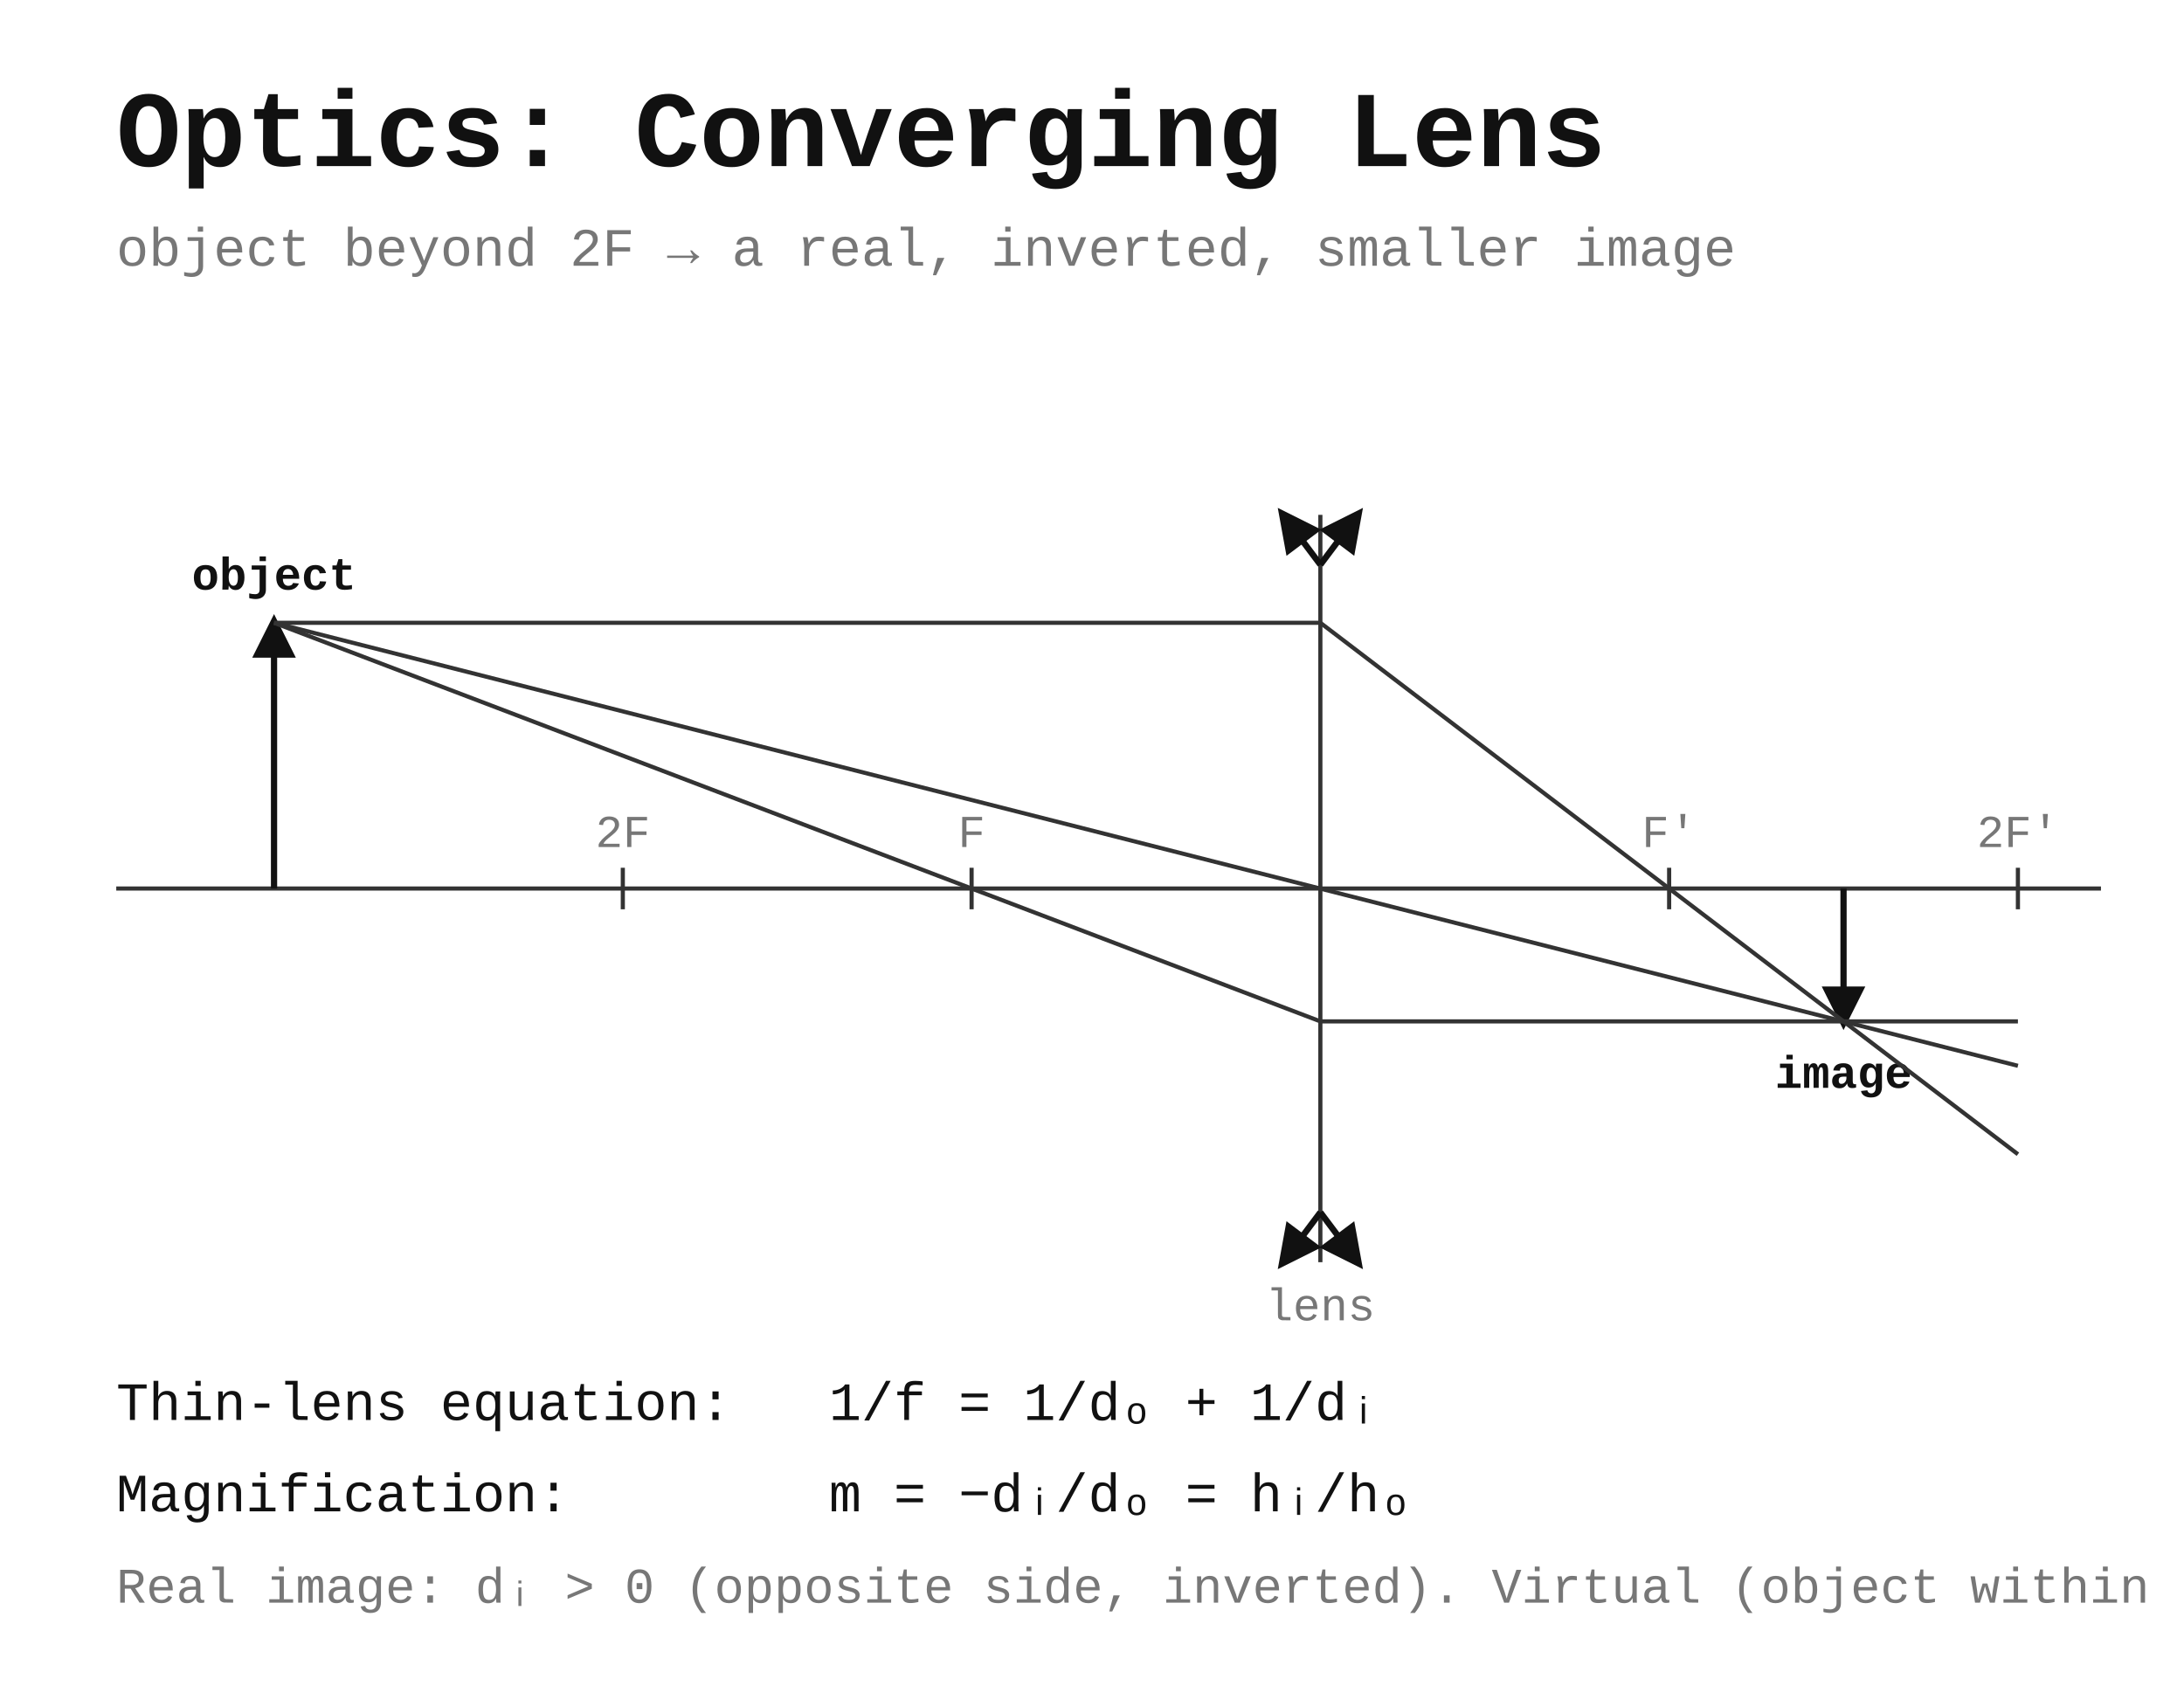
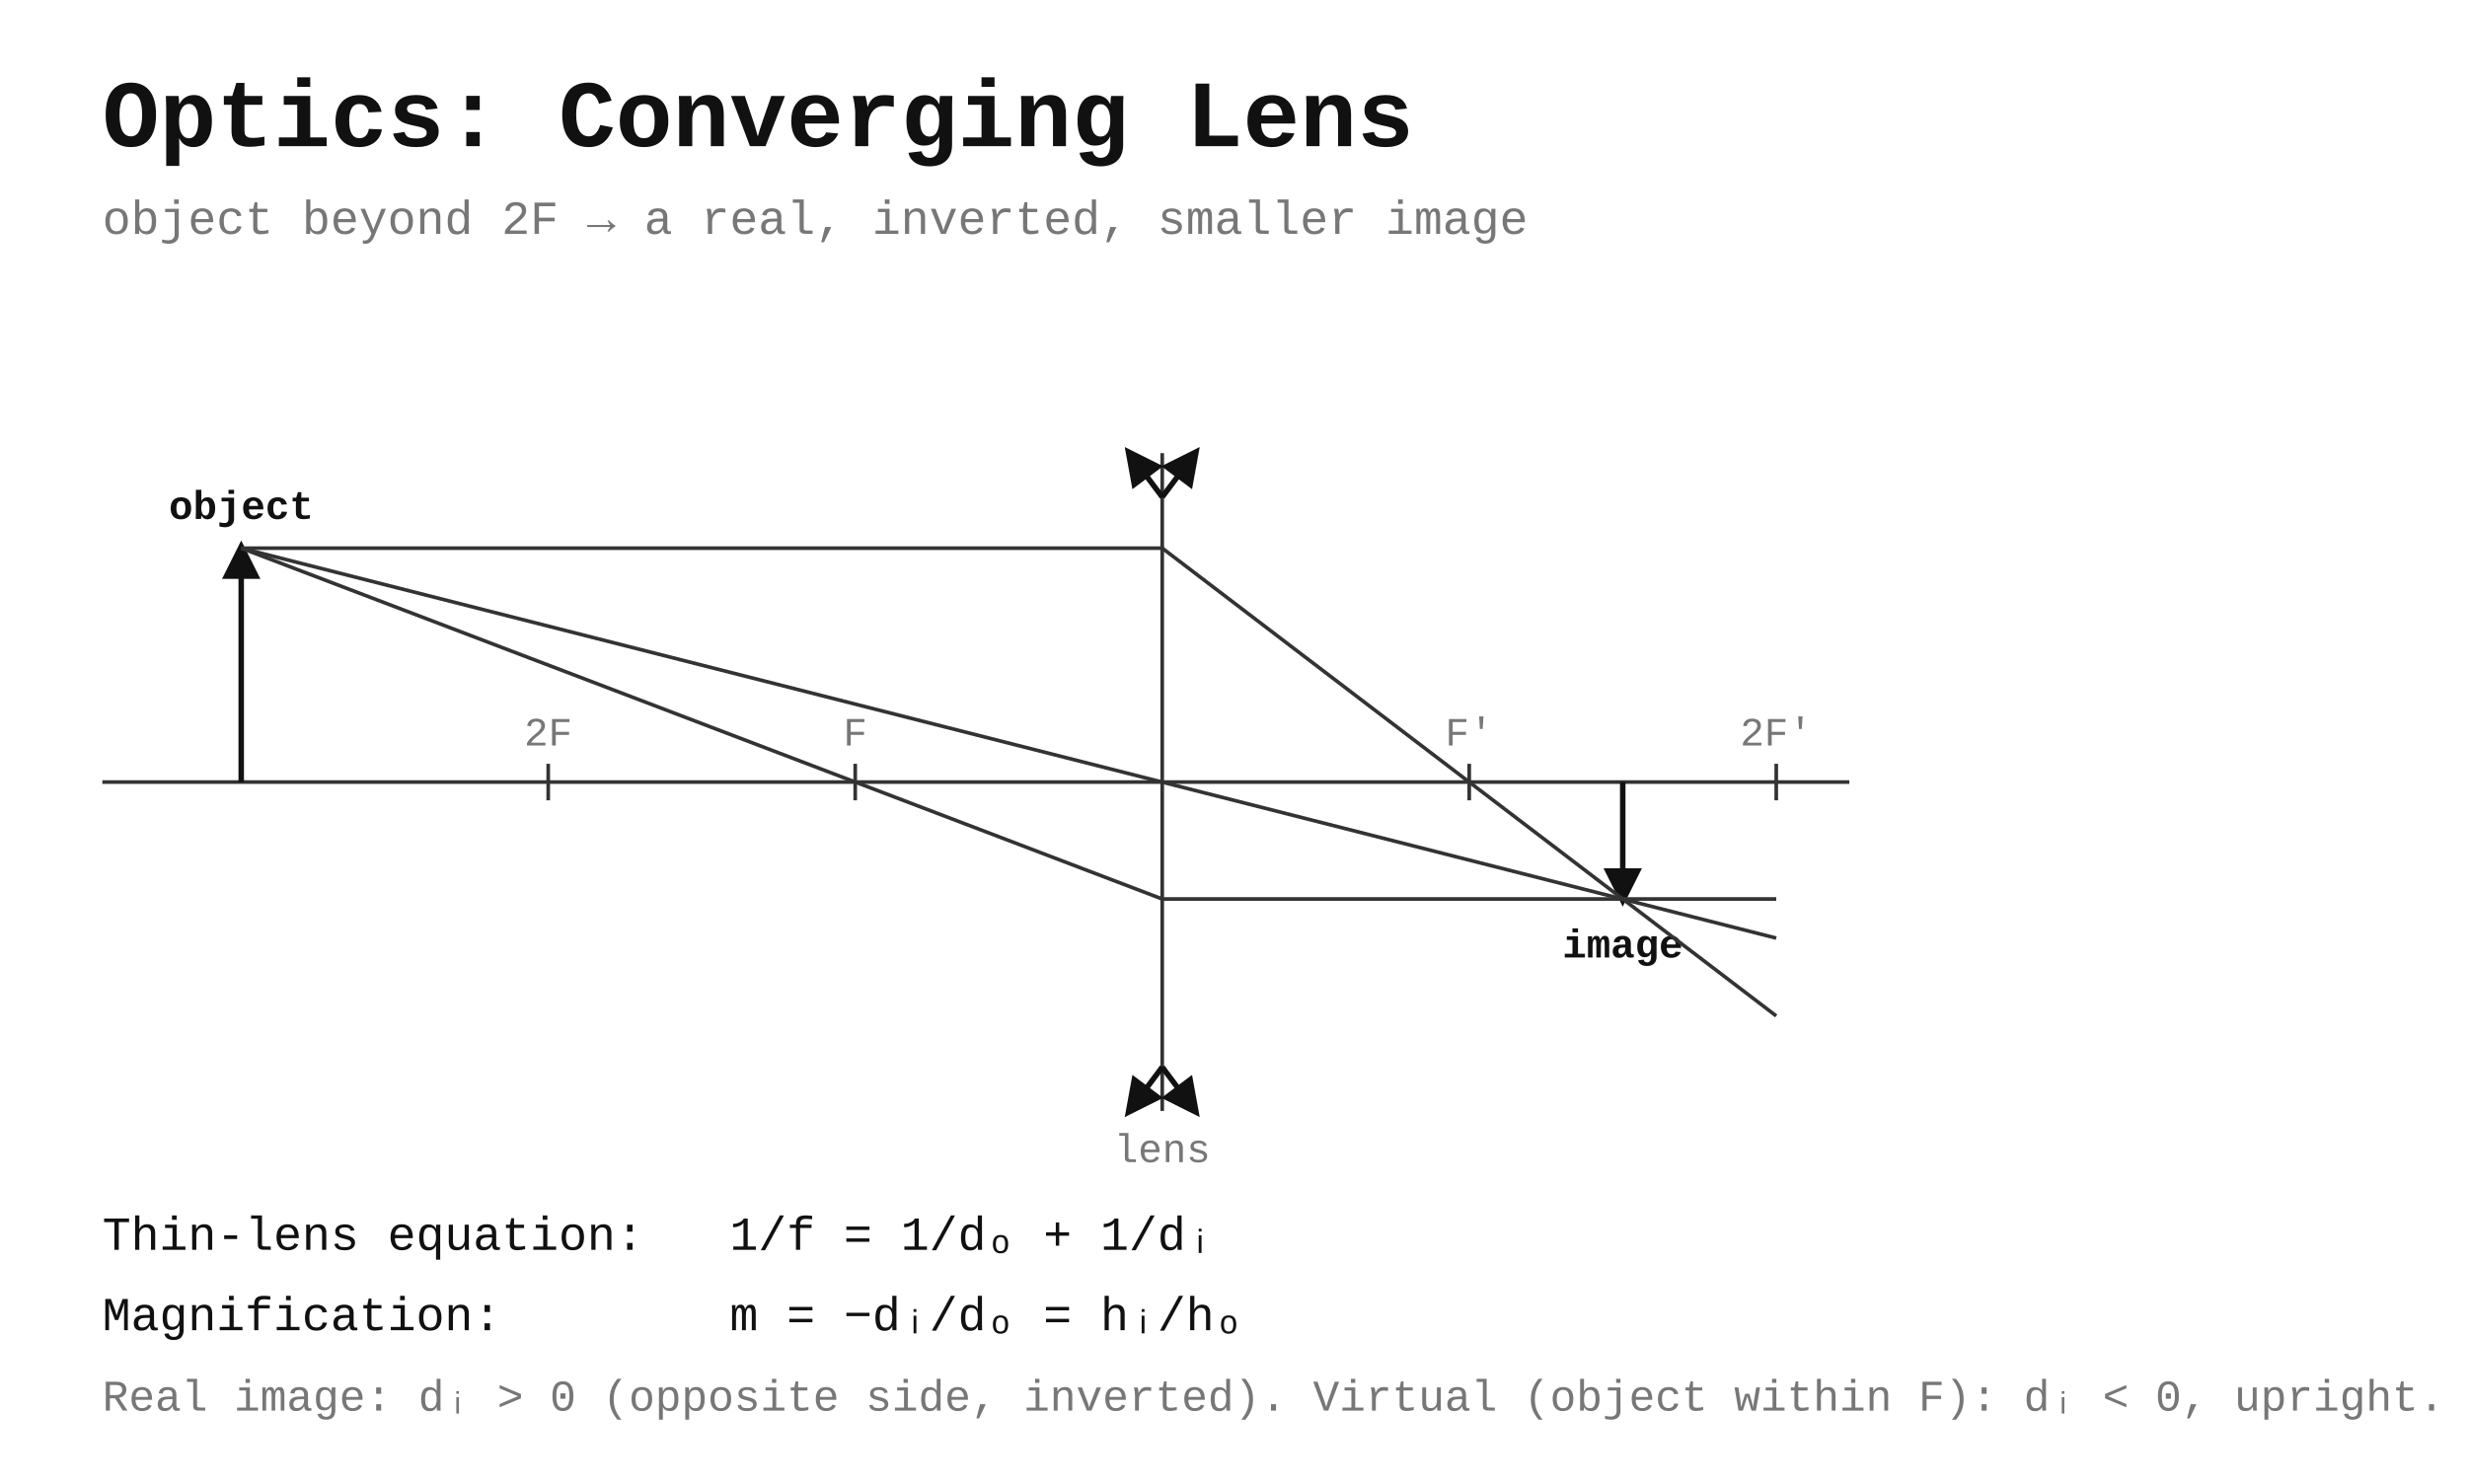
- <svg xmlns="http://www.w3.org/2000/svg" viewBox="0 0 526 406" role="img" aria-label="Optics: Converging Lens">
+ <svg xmlns="http://www.w3.org/2000/svg" viewBox="0 0 675 406" role="img" aria-label="Optics: Converging Lens">
  <style>
  text{font-family:'IBM Plex Mono','Consolas','Courier New',monospace;fill:var(--oe-svg-ink,#111);}
  .oe-bg{fill:var(--oe-svg-bg,#ffffff);}
  .faint{fill:var(--oe-svg-faint,#777);}
  .rule{stroke:var(--oe-svg-rule,#333);fill:none;stroke-width:1;}
  .rule-faint{stroke:var(--oe-svg-faint,#bbb);fill:none;stroke-width:1;}
  .cell{fill:var(--oe-svg-bg,#ffffff);stroke:var(--oe-svg-rule,#333);stroke-width:1;}
  .fill-faint{fill:var(--oe-svg-faint,#777);}
  .b{font-weight:700;}
</style>
-   <rect class="oe-bg" x="0" y="0" width="526" height="406" />
+   <rect class="oe-bg" x="0" y="0" width="675" height="406" />
  <defs>
    <marker id="ah" viewBox="0 0 10 10" refX="8" refY="5" markerWidth="7" markerHeight="7" orient="auto-start-reverse">
      <path d="M0,0 L10,5 L0,10 z" fill="var(--oe-svg-ink,#111)" />
    </marker>
  </defs>
  <text x="28" y="40" font-size="26" font-weight="700">Optics: Converging Lens</text>
  <text x="28" y="64" font-size="13" class="faint">object beyond 2F → a real, inverted, smaller image</text>
  <line x1="28" y1="214" x2="506" y2="214" class="rule" />
  <line x1="318" y1="124" x2="318" y2="304" class="rule" />
  <line x1="318" y1="136" x2="309" y2="124" stroke="var(--oe-svg-ink,#111)" stroke-width="1.5" marker-end="url(#ah)" />
  <line x1="318" y1="136" x2="327" y2="124" stroke="var(--oe-svg-ink,#111)" stroke-width="1.5" marker-end="url(#ah)" />
  <line x1="318" y1="292" x2="309" y2="304" stroke="var(--oe-svg-ink,#111)" stroke-width="1.5" marker-end="url(#ah)" />
  <line x1="318" y1="292" x2="327" y2="304" stroke="var(--oe-svg-ink,#111)" stroke-width="1.5" marker-end="url(#ah)" />
  <text x="318" y="318" font-size="11" text-anchor="middle" class="faint">lens</text>
  <line x1="234" y1="209" x2="234" y2="219" class="rule" />
  <text x="234" y="204" font-size="11" text-anchor="middle" class="faint">F</text>
  <line x1="402" y1="209" x2="402" y2="219" class="rule" />
  <text x="402" y="204" font-size="11" text-anchor="middle" class="faint">F'</text>
  <line x1="150" y1="209" x2="150" y2="219" class="rule" />
  <text x="150" y="204" font-size="11" text-anchor="middle" class="faint">2F</text>
  <line x1="486" y1="209" x2="486" y2="219" class="rule" />
  <text x="486" y="204" font-size="11" text-anchor="middle" class="faint">2F'</text>
  <line x1="66" y1="214" x2="66" y2="150" stroke="var(--oe-svg-ink,#111)" stroke-width="1.5" marker-end="url(#ah)" />
  <text x="66" y="142" font-size="11" text-anchor="middle" font-weight="700">object</text>
  <line x1="444" y1="214" x2="444" y2="246" stroke="var(--oe-svg-ink,#111)" stroke-width="1.5" marker-end="url(#ah)" />
  <text x="444" y="262" font-size="11" text-anchor="middle" font-weight="700">image</text>
  <line x1="66" y1="150" x2="318" y2="150" class="rule" />
  <line x1="318" y1="150" x2="486" y2="278" class="rule" />
  <line x1="66" y1="150" x2="486" y2="256.7" class="rule" />
  <line x1="66" y1="150" x2="318" y2="246" class="rule" />
  <line x1="318" y1="246" x2="486" y2="246" class="rule" />
  <text x="28" y="342" font-size="13" xml:space="preserve">Thin-lens equation:   1/f = 1/dₒ + 1/dᵢ</text>
  <text x="28" y="364" font-size="13" xml:space="preserve">Magnification:        m = −dᵢ/dₒ = hᵢ/hₒ</text>
  <text x="28" y="386" font-size="12" class="faint">Real image: dᵢ &gt; 0 (opposite side, inverted). Virtual (object within F): dᵢ &lt; 0, upright.</text>
</svg>
